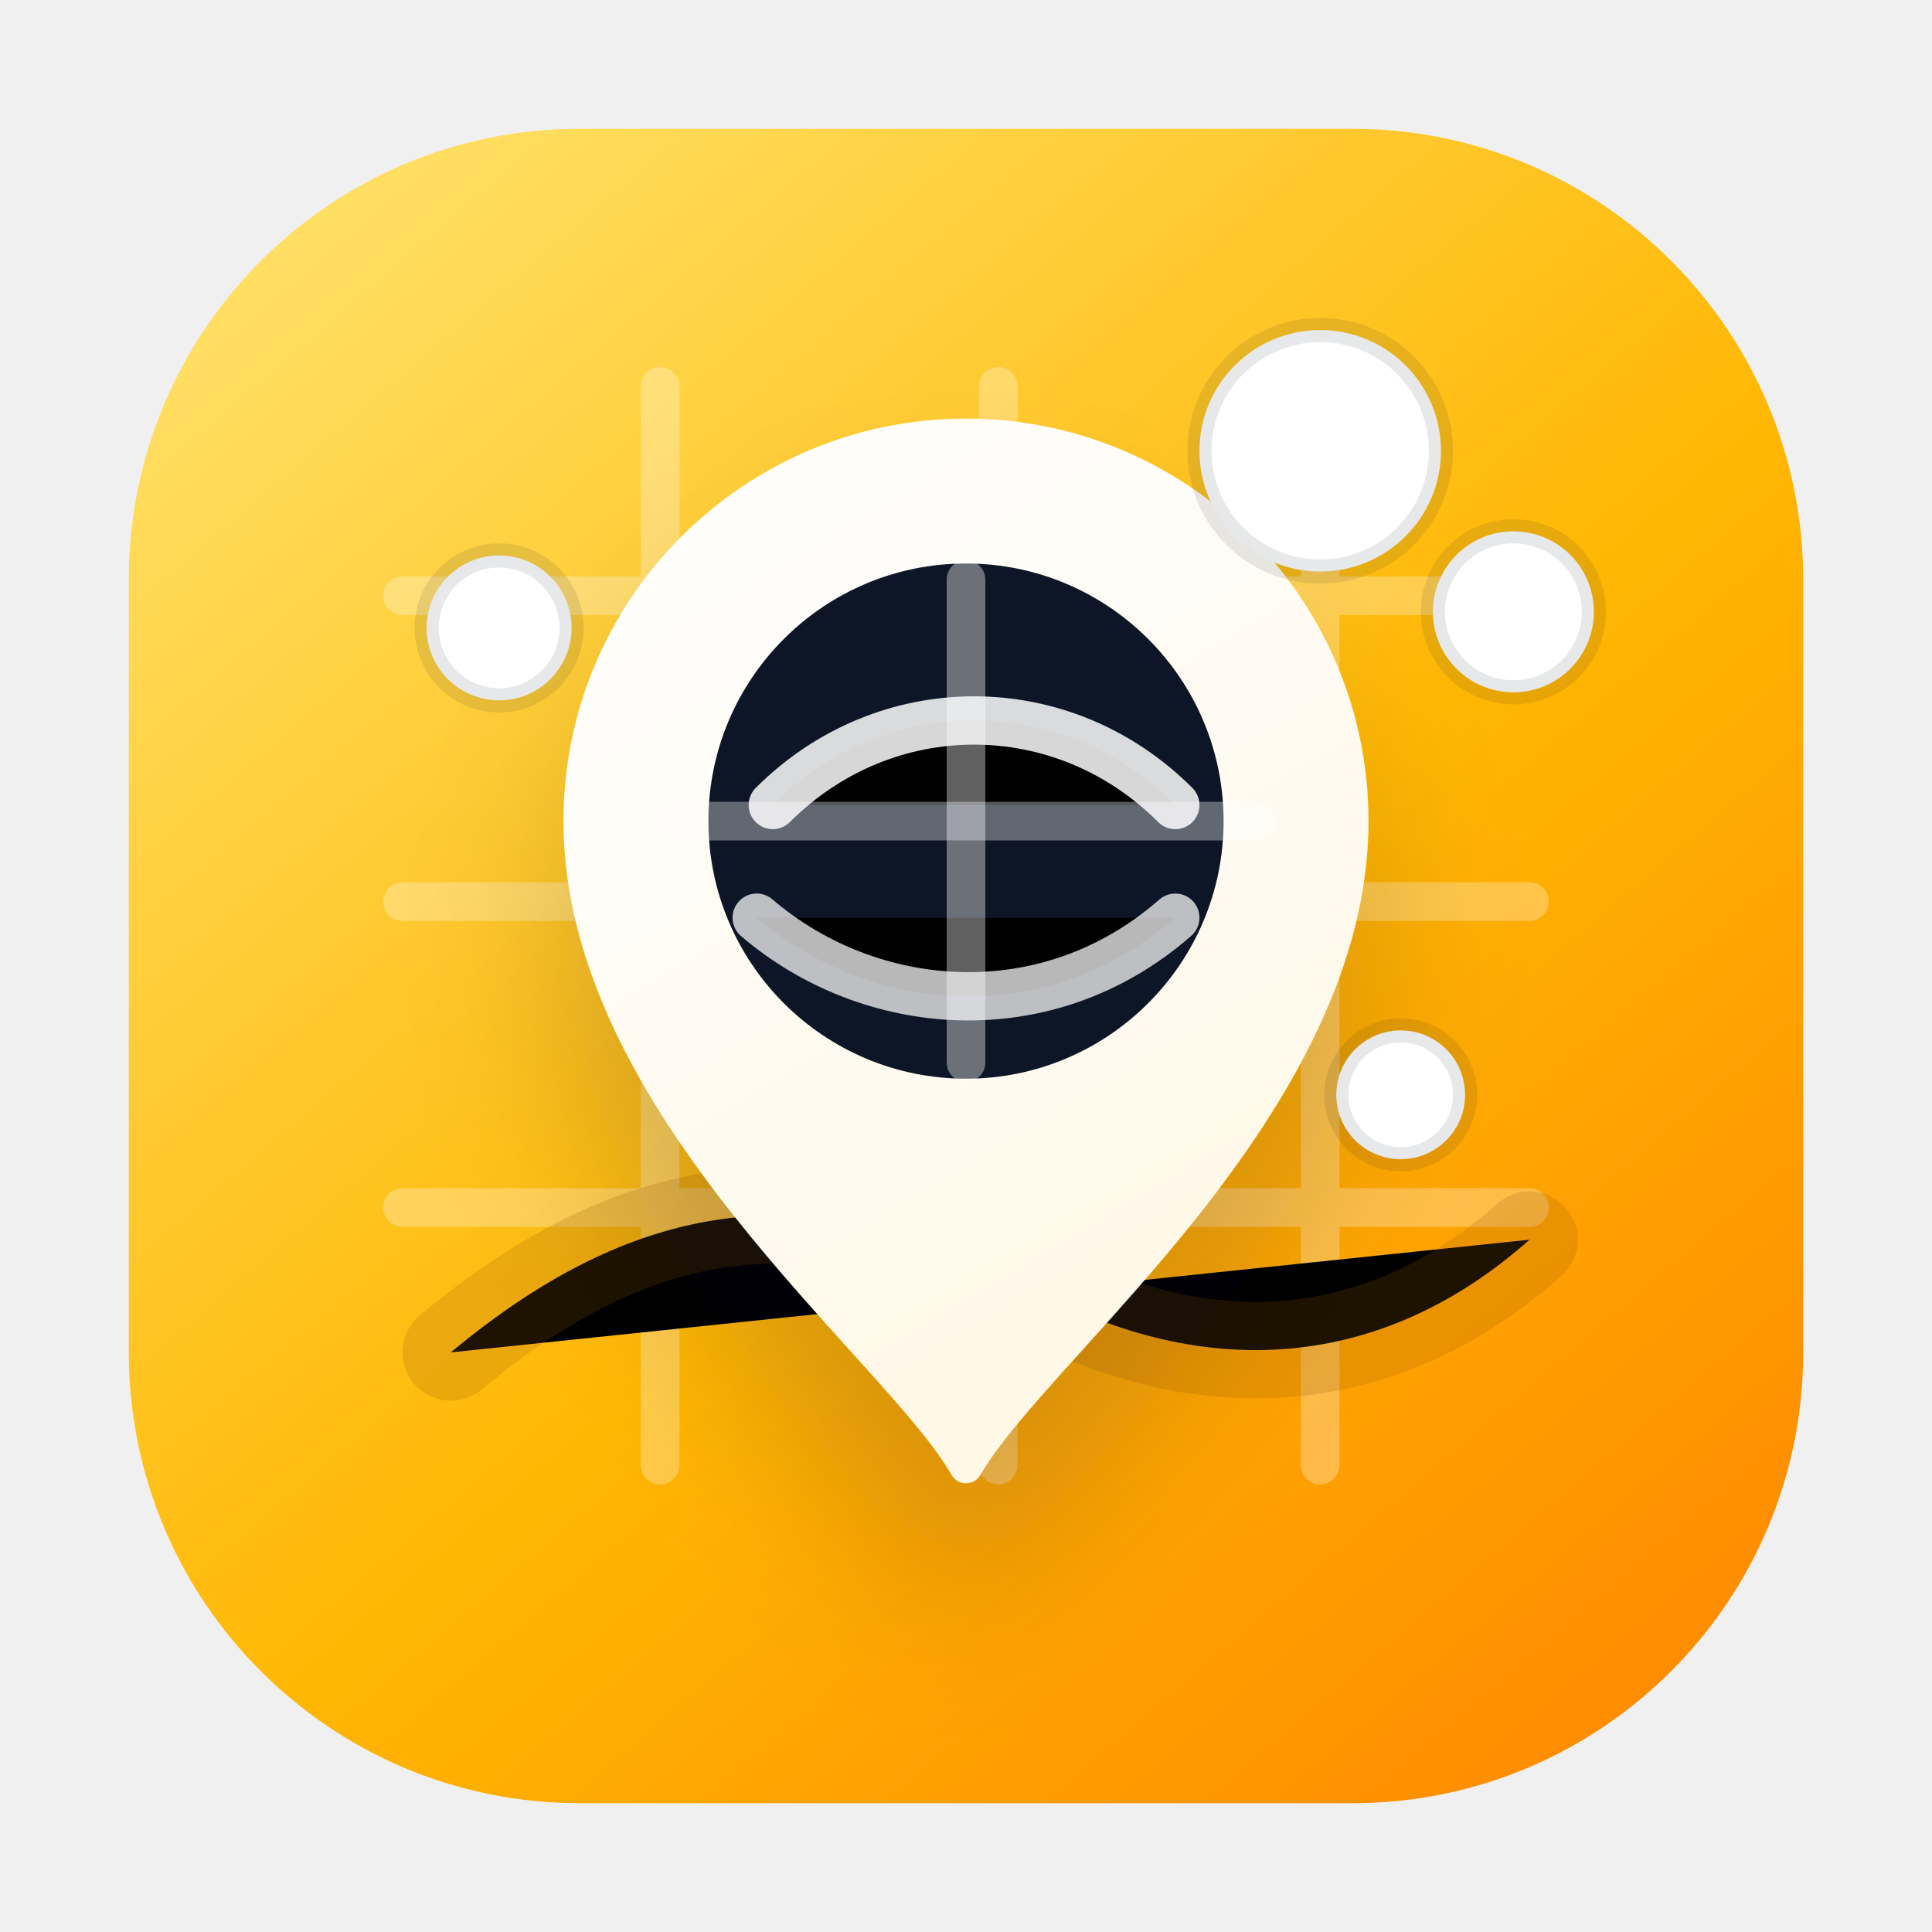
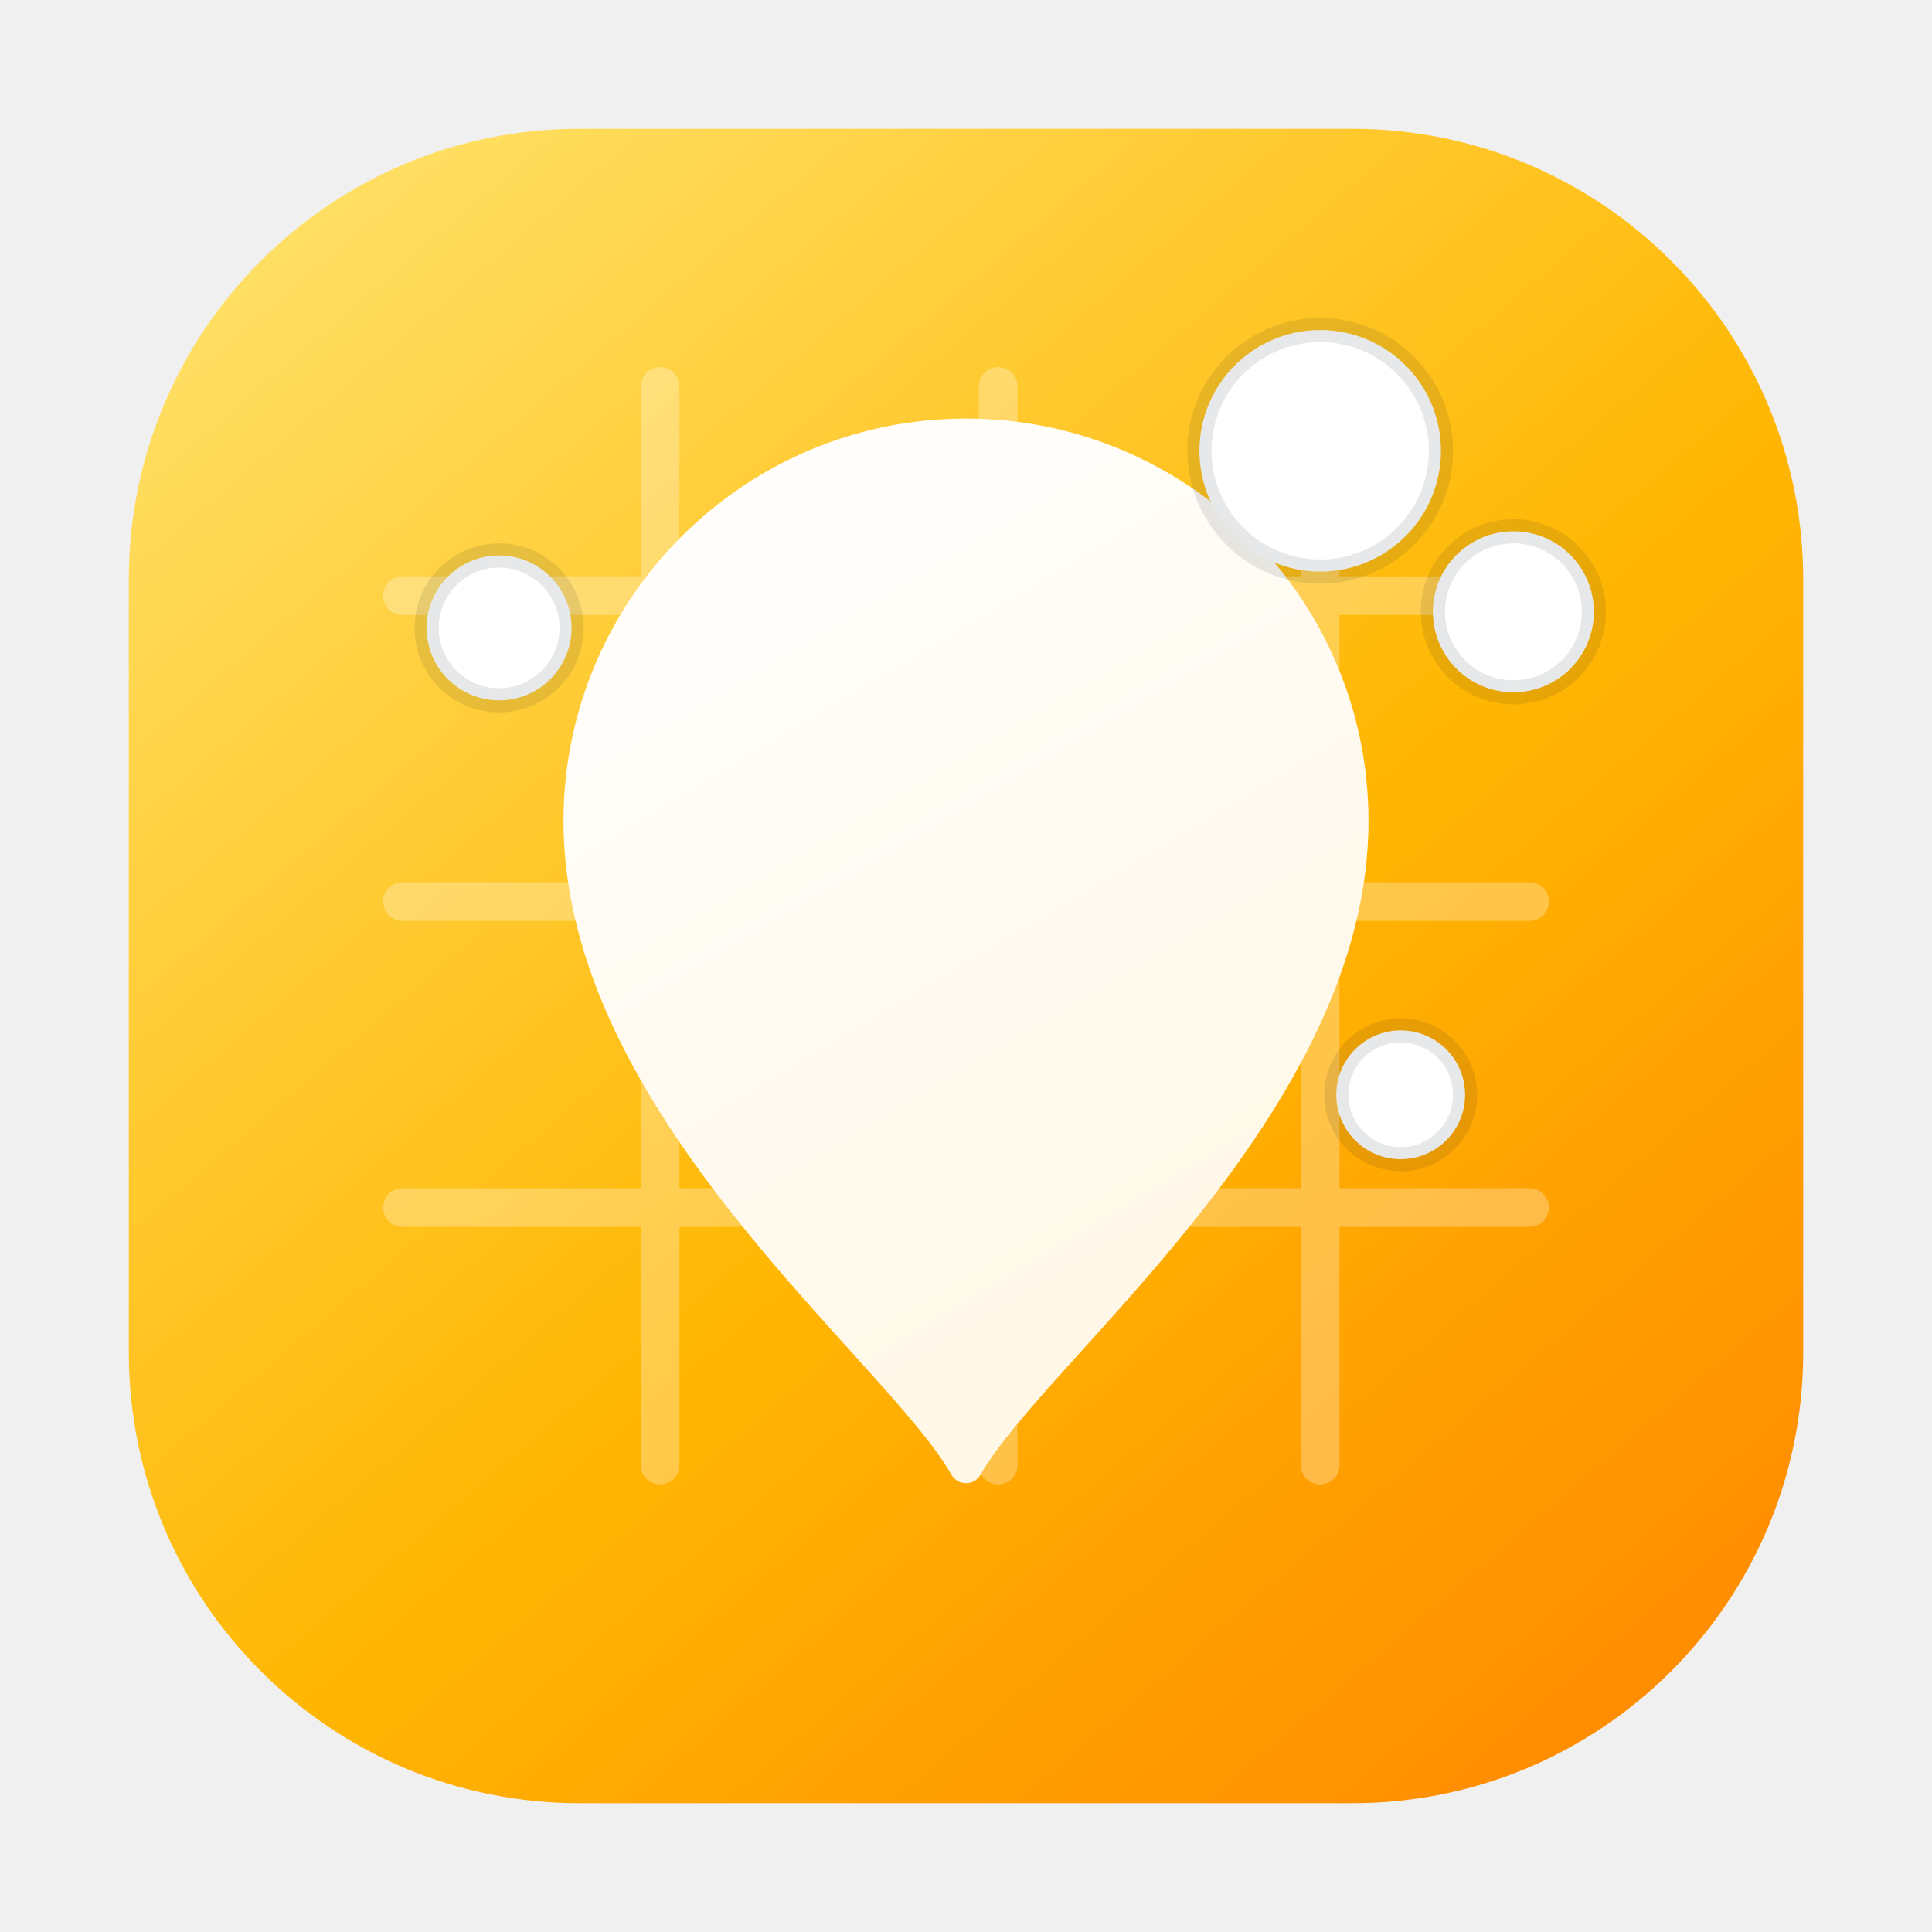
<svg xmlns="http://www.w3.org/2000/svg" viewBox="0 0 120 120" role="img" aria-label="하이버블 아이콘">
  <defs>
    <linearGradient id="bg" x1="18" y1="12" x2="102" y2="110" gradientUnits="userSpaceOnUse">
      <stop stop-color="#FFE066" />
      <stop offset="0.55" stop-color="#FFB703" />
      <stop offset="1" stop-color="#FF8A00" />
    </linearGradient>
    <linearGradient id="pin" x1="41" y1="24" x2="78" y2="86" gradientUnits="userSpaceOnUse">
      <stop stop-color="#FFFFFF" />
      <stop offset="1" stop-color="#FFF7E5" />
    </linearGradient>
-     <filter id="shadow" x="18" y="16" width="86" height="96" filterUnits="userSpaceOnUse" color-interpolation-filters="sRGB">
-       <feDropShadow dx="0" dy="8" stdDeviation="5" flood-color="#111827" flood-opacity="0.16" />
-     </filter>
  </defs>
  <rect x="8" y="8" width="104" height="104" rx="28" fill="url(#bg)" />
  <path d="M25 37H95M25 56H95M25 75H95M41 24V91M62 24V91M82 24V91" stroke="white" stroke-opacity="0.28" stroke-width="2.4" stroke-linecap="round" />
-   <path d="M28 84C40 74 51 73 64 80C75 86 86 85 95 77" stroke="#9A5A00" stroke-opacity="0.2" stroke-width="6" stroke-linecap="round" />
-   <g filter="url(#shadow)">
+   <g>
    <path d="M60 26C46.2 26 35 37.2 35 51C35 69.2 55 84.4 59.1 91.6C59.5 92.3 60.5 92.3 60.9 91.6C65 84.4 85 69.2 85 51C85 37.2 73.8 26 60 26Z" fill="url(#pin)" />
-     <circle cx="60" cy="51" r="16" fill="#111827" />
-     <path d="M48 50C55 43 66 43 73 50" stroke="#FFFFFF" stroke-opacity="0.84" stroke-width="3" stroke-linecap="round" />
-     <path d="M47 57C54 63 65 64 73 57" stroke="#FFFFFF" stroke-opacity="0.72" stroke-width="3" stroke-linecap="round" />
-     <path d="M60 36V66" stroke="#FFFFFF" stroke-opacity="0.38" stroke-width="2.4" stroke-linecap="round" />
-     <path d="M42 51H78" stroke="#FFFFFF" stroke-opacity="0.34" stroke-width="2.4" stroke-linecap="round" />
  </g>
  <g fill="#FFFFFF" stroke="#111827" stroke-opacity="0.1" stroke-width="1.5">
    <circle cx="82" cy="28" r="7.5" />
    <circle cx="94" cy="38" r="5" />
    <circle cx="31" cy="39" r="4.5" />
    <circle cx="87" cy="68" r="4" />
  </g>
</svg>
